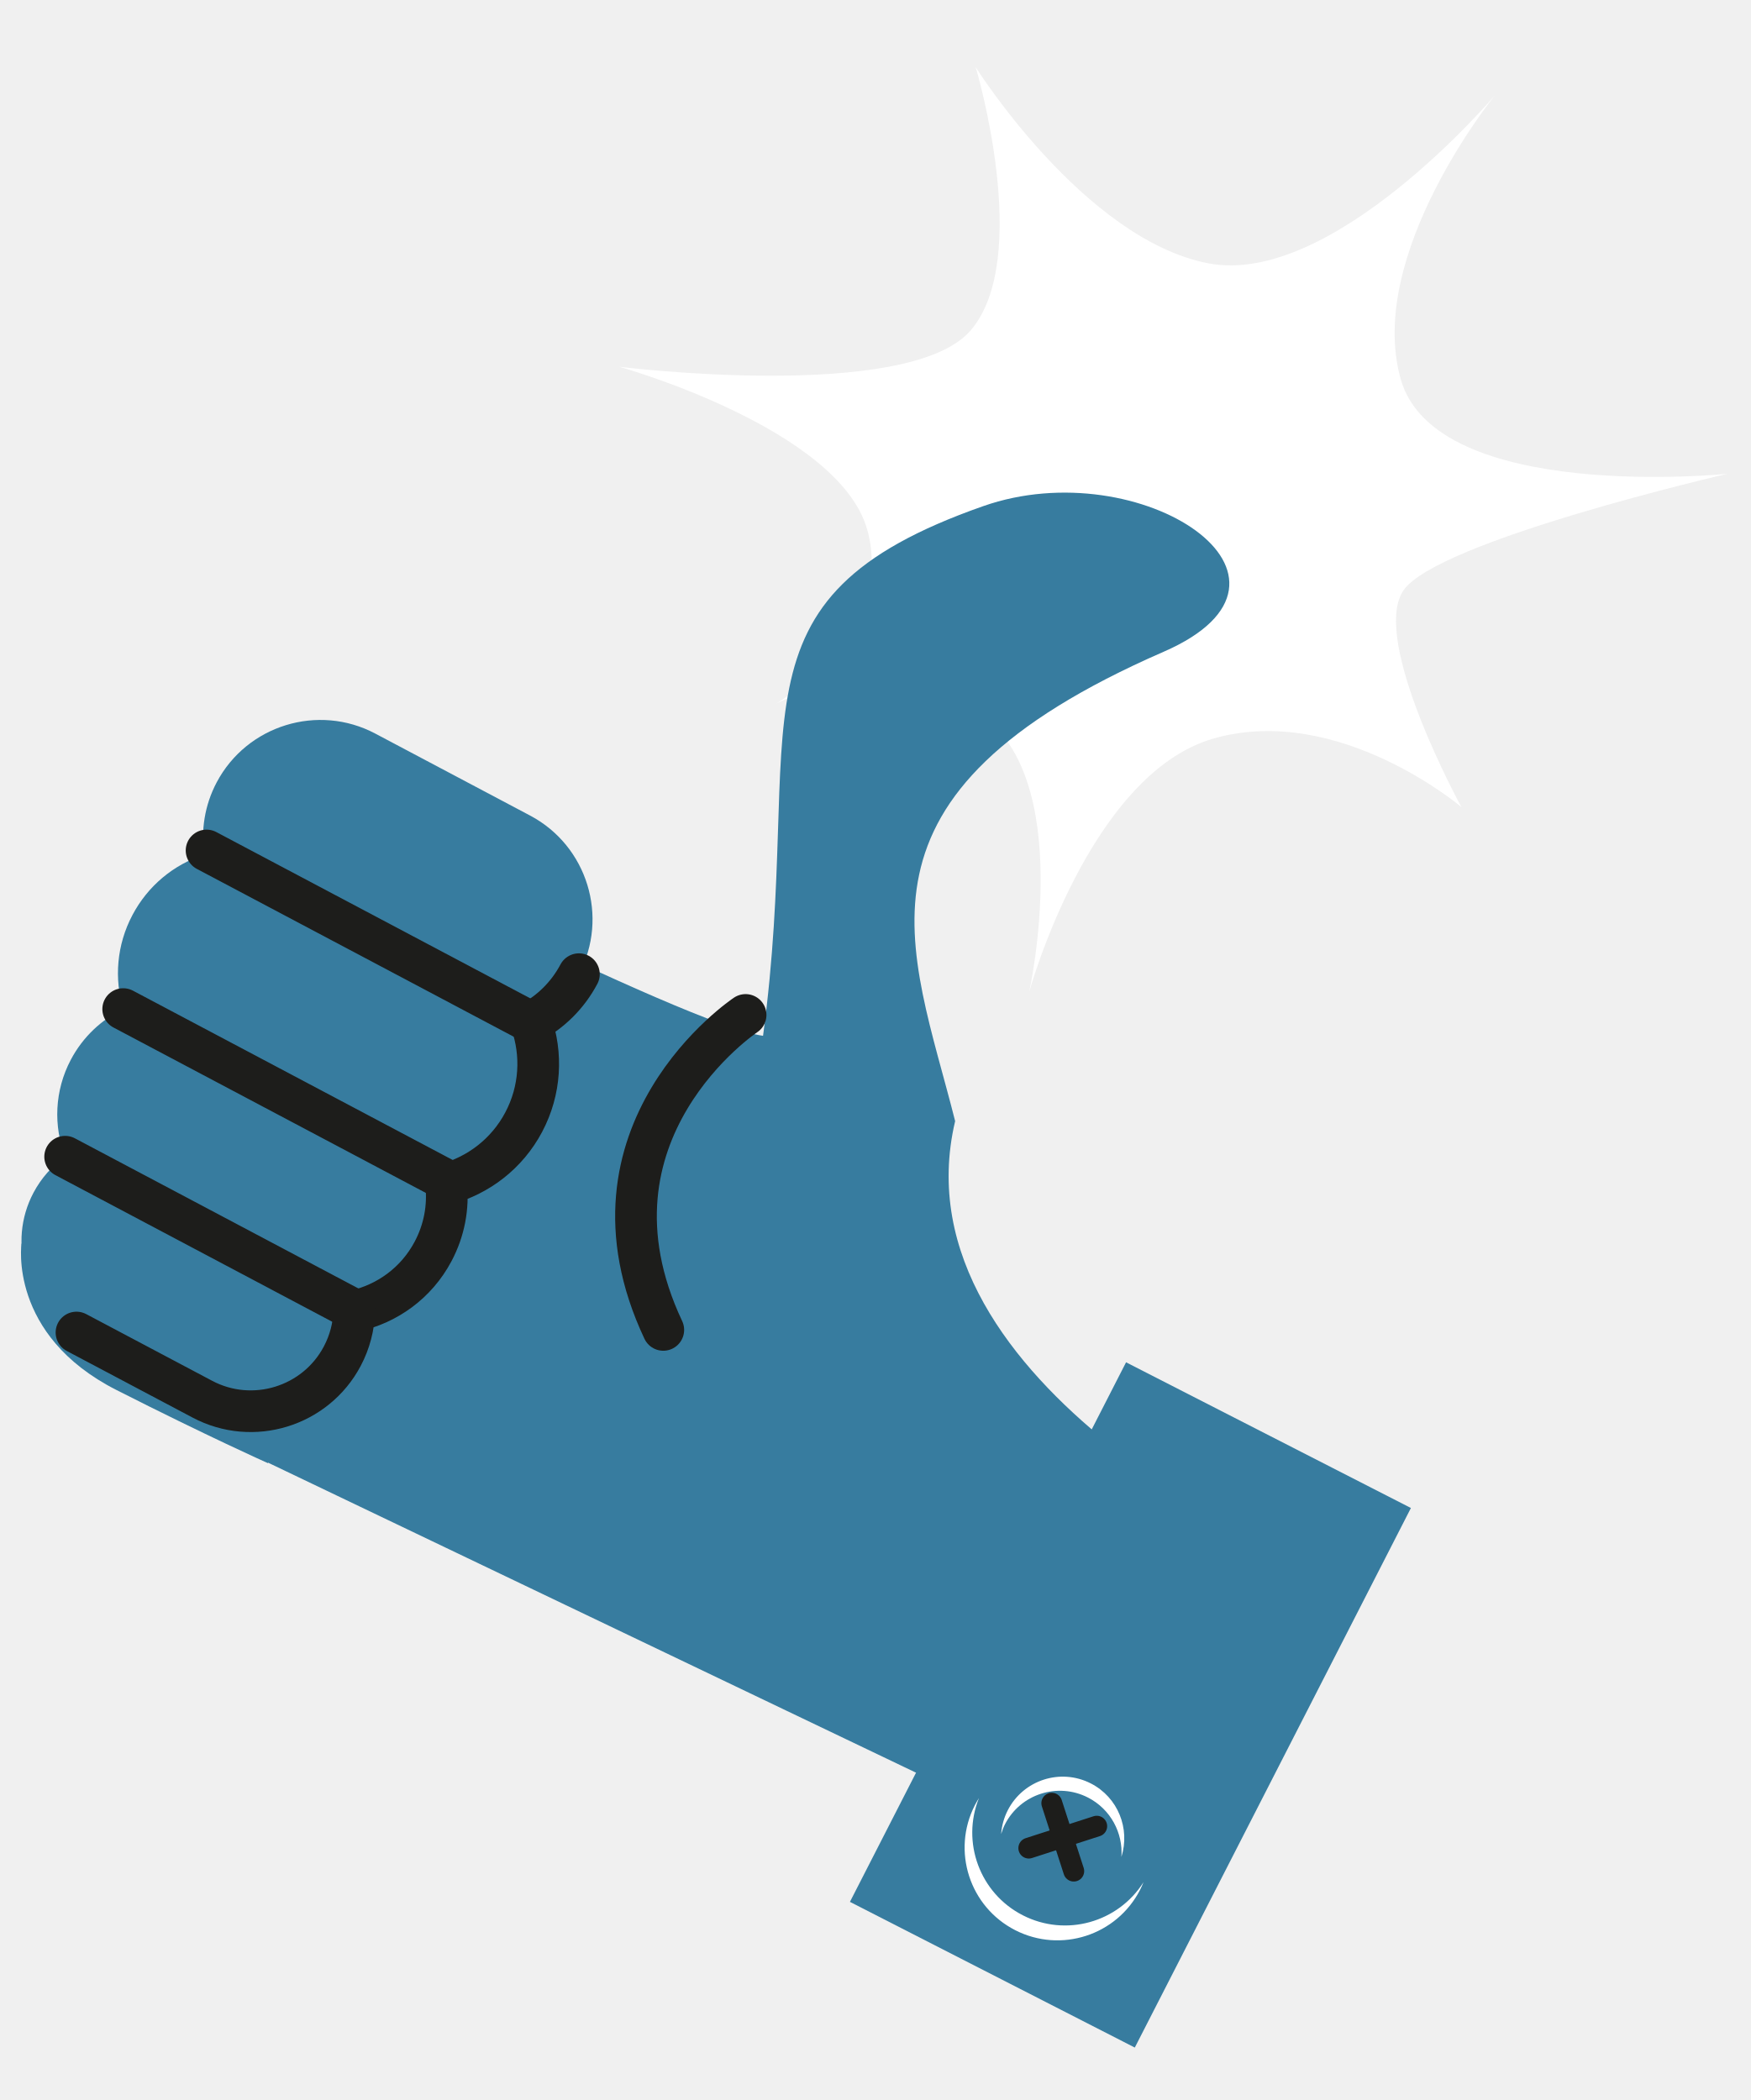
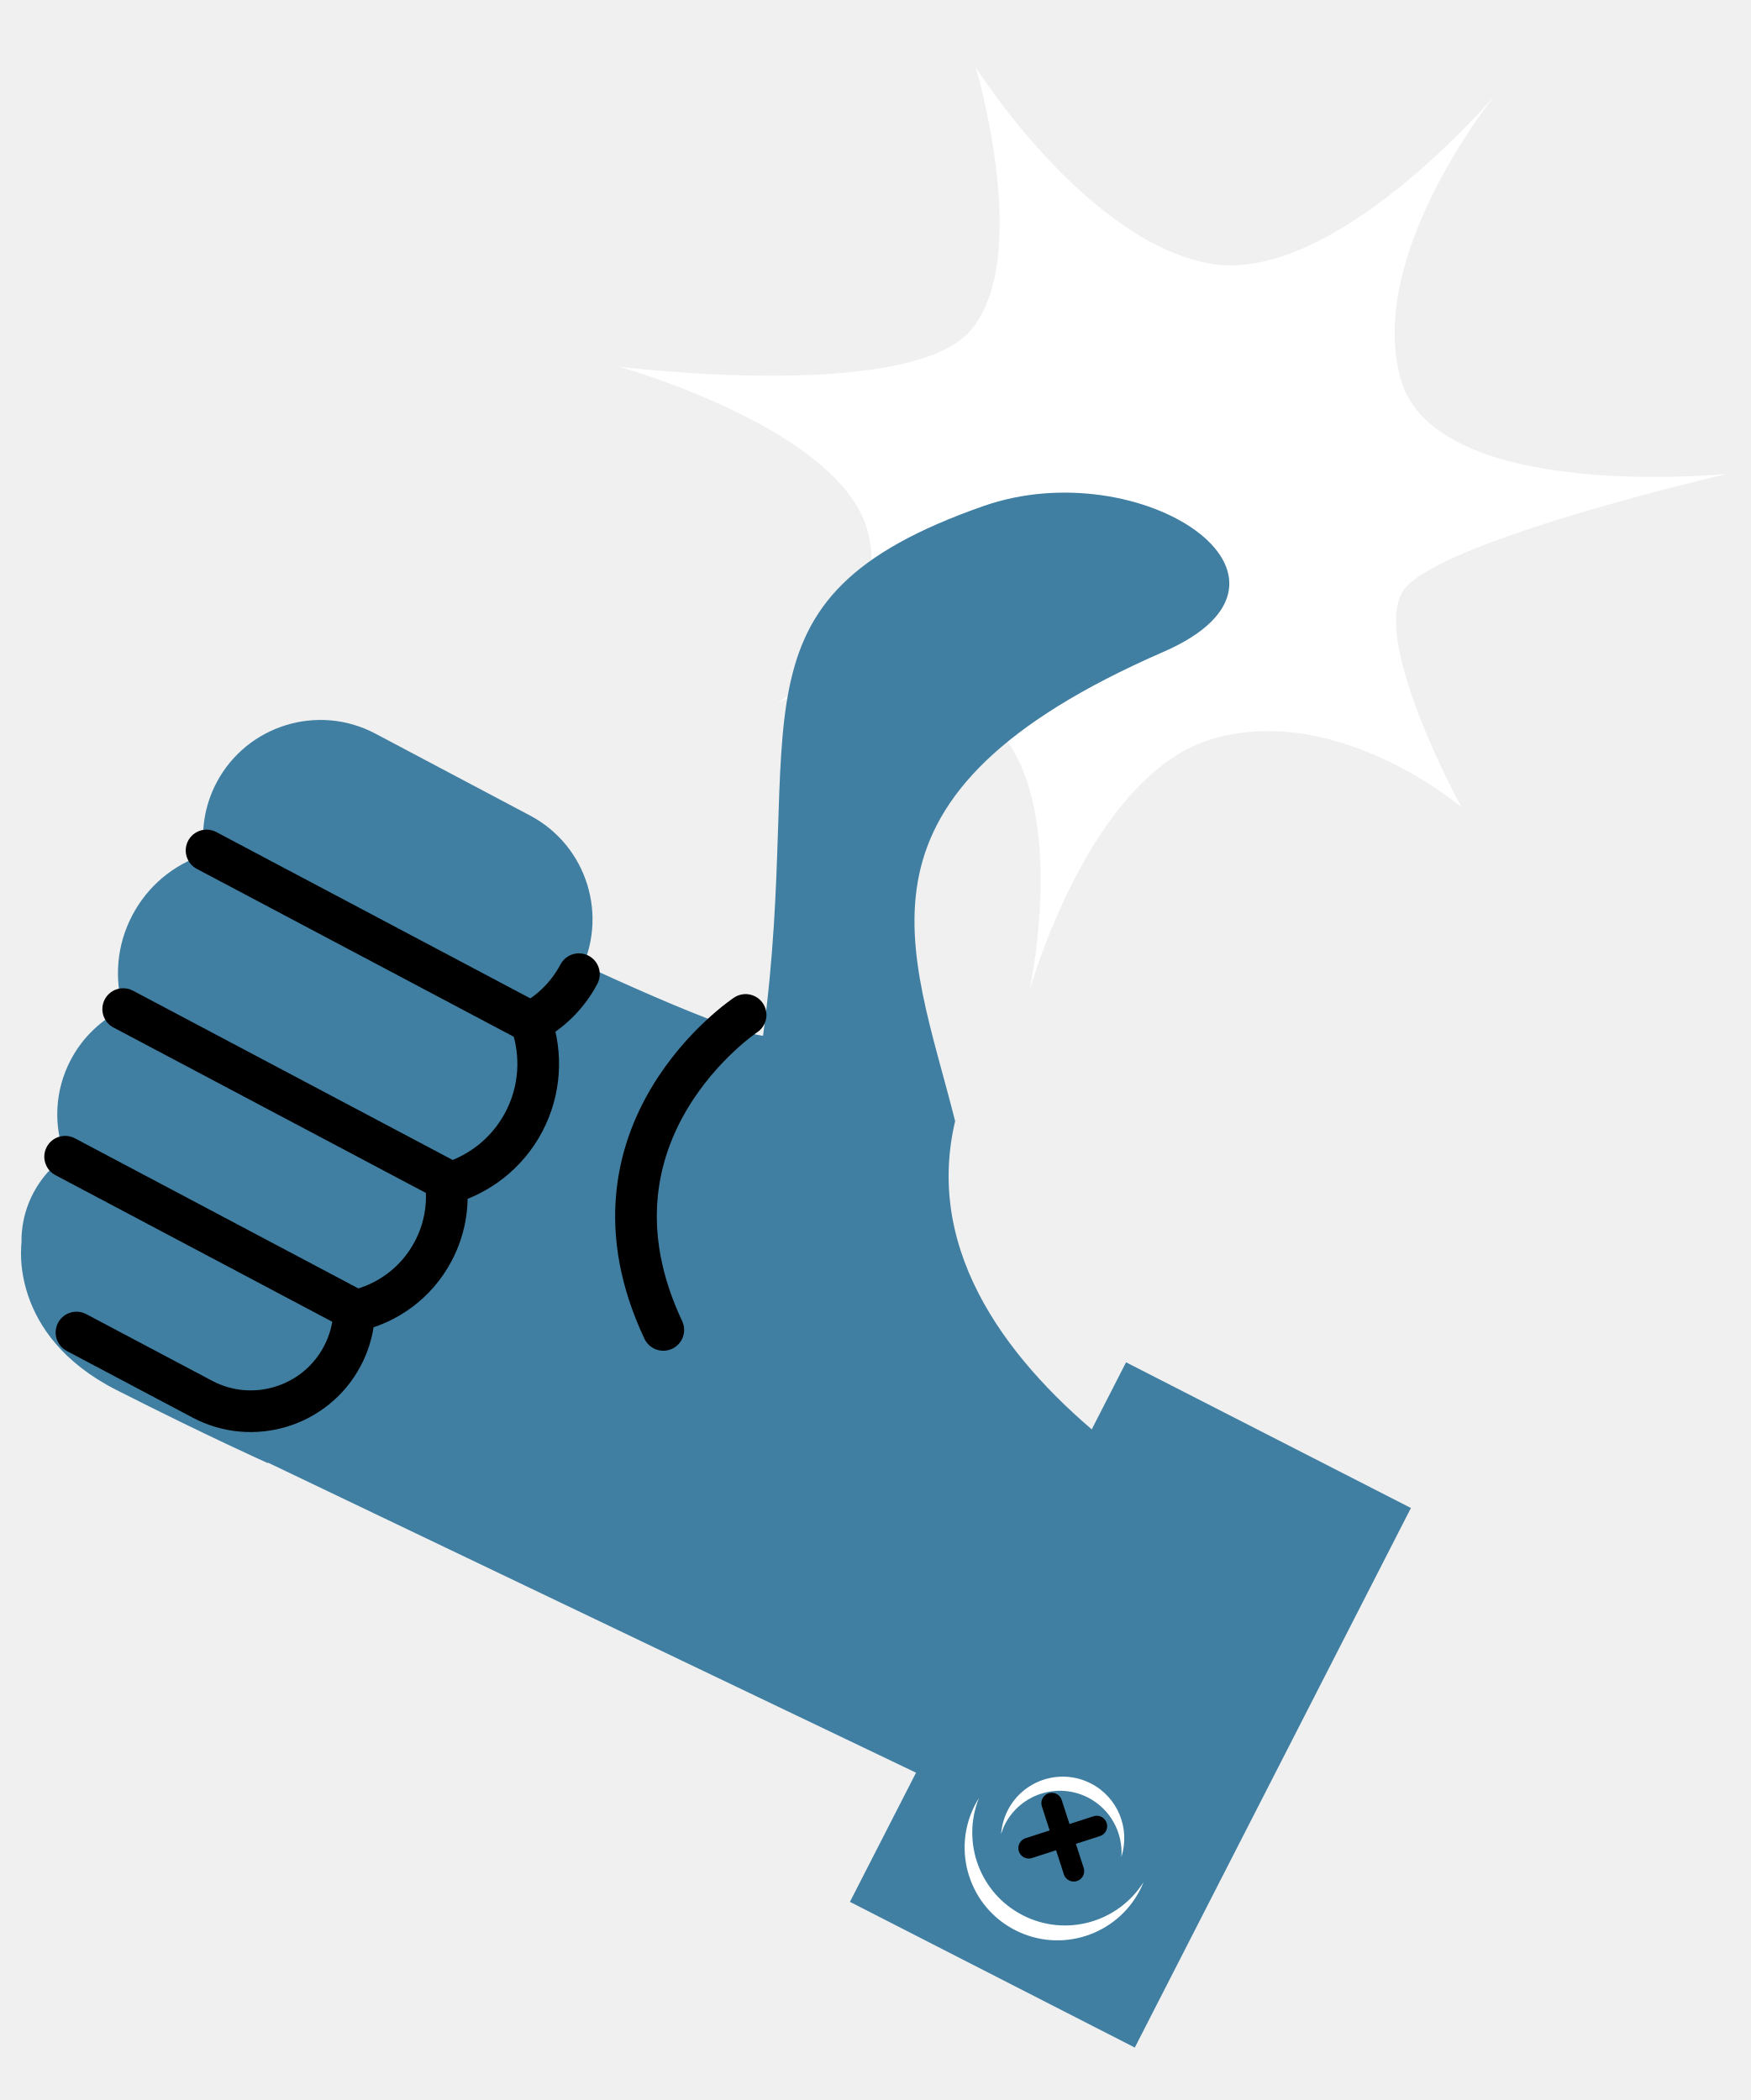
<svg xmlns="http://www.w3.org/2000/svg" version="1.1" width="400" height="480" id="svg3234">
  <defs id="defs3236" />
  <g transform="matrix(1.25,0,0,-1.25,222.9638,15.36295)" id="g3043">
    <path d="m 0,0 c 0,0 10.425,-34.838 -0.903,-48.104 -11.325,-13.257 -64.224,-6.677 -64.224,-6.677 0,0 40.053,-11.203 45.296,-29.78 5.241,-18.569 -16.58,-31.794 -16.58,-31.794 0,0 17.742,9.91 36.382,-1.411 18.633,-11.326 9.822,-51.267 9.822,-51.267 0,0 10.967,39.871 33.792,46.311 22.828,6.441 45.204,-12.566 45.204,-12.566 0,0 -16.722,30.497 -10.612,39.593 6.109,9.097 59.228,21.344 59.228,21.344 0,0 -53.289,-5.448 -59.711,17.32 -6.429,22.761 17.16,51.822 17.16,51.822 0,0 -29.646,-35.042 -52.357,-30.648 C 19.787,-31.459 0,0 0,0" id="path3045" style="fill:#ffffff;fill-opacity:1;fill-rule:nonzero;stroke:none" />
  </g>
  <g transform="matrix(1.25,0,0,-1.25,174.3663,236.7546)" id="g3047">
-     <path d="M 0,0 C 7.746,57.504 -8.4,79.787 40.256,96.855 69.036,106.951 104.109,83.686 73.221,70.219 13,43.959 27.008,16.546 35.117,-15.602 23.549,-64.488 99.995,-96.865 99.995,-96.865 97.868,-112.654 78.268,-158.818 78.268,-158.818 l -191.016,91.416 25.284,107.097 C -87.464,39.695 -13.793,1.858 0,0" id="path3049" style="fill:#377c9f;fill-opacity:1;fill-rule:nonzero;stroke:none" />
+     <path d="M 0,0 C 7.746,57.504 -8.4,79.787 40.256,96.855 69.036,106.951 104.109,83.686 73.221,70.219 13,43.959 27.008,16.546 35.117,-15.602 23.549,-64.488 99.995,-96.865 99.995,-96.865 97.868,-112.654 78.268,-158.818 78.268,-158.818 l -191.016,91.416 25.284,107.097 C -87.464,39.695 -13.793,1.858 0,0" id="path3049" style="fill:#407fa2;fill-opacity:1;fill-rule:nonzero;stroke:none" />
  </g>
  <g transform="matrix(1.25,0,0,-1.25,26.60755,317.7117)" id="g3051">
-     <path d="M 0,0 C 16.682,-8.471 27.684,-13.373 27.684,-13.373 L 35.573,0.875 -17.349,26.791 C -17.349,26.791 -19.847,10.08 0,0" id="path3053" style="fill:#377c9f;fill-opacity:1;fill-rule:nonzero;stroke:none" />
+     <path d="M 0,0 C 16.682,-8.471 27.684,-13.373 27.684,-13.373 L 35.573,0.875 -17.349,26.791 C -17.349,26.791 -19.847,10.08 0,0" id="path3053" style="fill:#407fa2;fill-opacity:1;fill-rule:nonzero;stroke:none" />
  </g>
  <g transform="matrix(1.25,0,0,-1.25,170.3808,231.9866)" id="g3055">
-     <path d="M 0,0 C 0,0 -32.099,-21.365 -15.046,-57.594" id="path3057" style="fill:none;stroke:#1d1d1b;stroke-width:7.619;stroke-linecap:round;stroke-linejoin:miter;stroke-miterlimit:10;stroke-opacity:1;stroke-dasharray:none" />
+     <path d="M 0,0 C 0,0 -32.099,-21.365 -15.046,-57.594" id="path3057" style="fill:none;stroke:#000000;stroke-width:7.619;stroke-linecap:round;stroke-linejoin:miter;stroke-miterlimit:10;stroke-opacity:1;stroke-dasharray:none" />
  </g>
  <g transform="matrix(1.25,0,0,-1.25,119.6764,256.4909)" id="g3059">
-     <path d="m 0,0 c 3.098,5.85 3.389,12.449 1.354,18.246 3.599,1.947 6.679,4.935 8.735,8.813 5.536,10.455 1.537,23.464 -8.917,29 l -28.301,14.99 c -10.45,5.543 -23.46,1.543 -28.998,-8.91 -2.229,-4.211 -2.91,-8.834 -2.253,-13.215 -5.684,-1.843 -10.341,-5.746 -13.141,-11.037 -2.917,-5.504 -3.352,-11.666 -1.699,-17.211 -3.952,-1.918 -7.351,-5.065 -9.561,-9.237 -3.02,-5.701 -3.203,-12.163 -1.051,-17.759 -2.35,-1.659 -4.352,-3.873 -5.787,-6.581 -4.879,-9.214 -1.356,-20.683 7.859,-25.568 l 23.021,-12.195 c 9.214,-4.881 20.686,-1.354 25.564,7.857 1.4,2.639 2.107,5.461 2.193,8.258 5.963,1.295 11.343,5.111 14.416,10.914 2.032,3.832 2.836,8.084 2.383,12.301 5.878,1.606 11.113,5.535 14.182,11.33 L 0,0 z" id="path3061" style="fill:#377c9f;fill-opacity:1;fill-rule:nonzero;stroke:none" />
+     <path d="m 0,0 c 3.098,5.85 3.389,12.449 1.354,18.246 3.599,1.947 6.679,4.935 8.735,8.813 5.536,10.455 1.537,23.464 -8.917,29 l -28.301,14.99 c -10.45,5.543 -23.46,1.543 -28.998,-8.91 -2.229,-4.211 -2.91,-8.834 -2.253,-13.215 -5.684,-1.843 -10.341,-5.746 -13.141,-11.037 -2.917,-5.504 -3.352,-11.666 -1.699,-17.211 -3.952,-1.918 -7.351,-5.065 -9.561,-9.237 -3.02,-5.701 -3.203,-12.163 -1.051,-17.759 -2.35,-1.659 -4.352,-3.873 -5.787,-6.581 -4.879,-9.214 -1.356,-20.683 7.859,-25.568 l 23.021,-12.195 c 9.214,-4.881 20.686,-1.354 25.564,7.857 1.4,2.639 2.107,5.461 2.193,8.258 5.963,1.295 11.343,5.111 14.416,10.914 2.032,3.832 2.836,8.084 2.383,12.301 5.878,1.606 11.113,5.535 14.182,11.33 L 0,0 z" id="path3061" style="fill:#407fa2;fill-opacity:1;fill-rule:nonzero;stroke:none" />
  </g>
  <g transform="matrix(1.25,0,0,-1.25,17.47667,304.5768)" id="g3063">
-     <path d="m 0,0 23.021,-12.195 c 9.213,-4.881 20.686,-1.354 25.564,7.857 1.399,2.639 2.106,5.461 2.192,8.258 5.964,1.295 11.344,5.111 14.416,10.914 2.033,3.832 2.836,8.084 2.384,12.301 5.878,1.606 11.112,5.535 14.182,11.33 l 0.001,0.004 c 3.097,5.849 3.388,12.449 1.353,18.246 3.6,1.947 6.68,4.934 8.736,8.812" id="path3065" style="fill:none;stroke:#1d1d1b;stroke-width:7.619;stroke-linecap:round;stroke-linejoin:round;stroke-miterlimit:10;stroke-opacity:1;stroke-dasharray:none" />
+     <path d="m 0,0 23.021,-12.195 c 9.213,-4.881 20.686,-1.354 25.564,7.857 1.399,2.639 2.106,5.461 2.192,8.258 5.964,1.295 11.344,5.111 14.416,10.914 2.033,3.832 2.836,8.084 2.384,12.301 5.878,1.606 11.112,5.535 14.182,11.33 l 0.001,0.004 c 3.097,5.849 3.388,12.449 1.353,18.246 3.6,1.947 6.68,4.934 8.736,8.812" id="path3065" style="fill:none;stroke:#000000;stroke-width:7.619;stroke-linecap:round;stroke-linejoin:round;stroke-miterlimit:10;stroke-opacity:1;stroke-dasharray:none" />
  </g>
  <g transform="matrix(1.25,0,0,-1.25,121.3683,233.6833)" id="g3067">
-     <path d="M 0,0 -59.332,31.432" id="path3069" style="fill:none;stroke:#1d1d1b;stroke-width:7.619;stroke-linecap:round;stroke-linejoin:round;stroke-miterlimit:10;stroke-opacity:1;stroke-dasharray:none" />
+     <path d="M 0,0 -59.332,31.432" id="path3069" style="fill:none;stroke:#000000;stroke-width:7.619;stroke-linecap:round;stroke-linejoin:round;stroke-miterlimit:10;stroke-opacity:1;stroke-dasharray:none" />
  </g>
  <g transform="matrix(1.25,0,0,-1.25,28.15167,230.6462)" id="g3071">
-     <path d="M 0,0 59.345,-31.434" id="path3073" style="fill:none;stroke:#1d1d1b;stroke-width:7.619;stroke-linecap:round;stroke-linejoin:round;stroke-miterlimit:10;stroke-opacity:1;stroke-dasharray:none" />
+     <path d="M 0,0 59.345,-31.434" id="path3073" style="fill:none;stroke:#000000;stroke-width:7.619;stroke-linecap:round;stroke-linejoin:round;stroke-miterlimit:10;stroke-opacity:1;stroke-dasharray:none" />
  </g>
  <g transform="matrix(1.25,0,0,-1.25,14.8863,264.3913)" id="g3075">
-     <path d="M 0,0 52.943,-28.047" id="path3077" style="fill:none;stroke:#1d1d1b;stroke-width:7.619;stroke-linecap:round;stroke-linejoin:round;stroke-miterlimit:10;stroke-opacity:1;stroke-dasharray:none" />
+     <path d="M 0,0 52.943,-28.047" id="path3077" style="fill:none;stroke:#000000;stroke-width:7.619;stroke-linecap:round;stroke-linejoin:round;stroke-miterlimit:10;stroke-opacity:1;stroke-dasharray:none" />
  </g>
  <g transform="matrix(1.25,0,0,-1.25,194.2217,434.7112)" id="g3079">
-     <path d="M 0,0 52.077,-26.641 102.553,72.021 50.479,98.662 0,0 z" id="path3081" style="fill:#377c9f;fill-opacity:1;fill-rule:nonzero;stroke:none" />
+     <path d="M 0,0 52.077,-26.641 102.553,72.021 50.479,98.662 0,0 z" id="path3081" style="fill:#407fa2;fill-opacity:1;fill-rule:nonzero;stroke:none" />
  </g>
  <g transform="matrix(1.25,0,0,-1.25,233.7243,437.7776)" id="g3083">
    <path d="M 0,0 C 7.877,-4.037 17.432,-1.301 22.066,6.053 21.877,5.578 21.675,5.113 21.44,4.658 17.166,-3.688 6.95,-6.986 -1.393,-2.721 -9.74,1.548 -13.037,11.771 -8.771,20.113 c 0.235,0.463 0.494,0.893 0.76,1.328 C -11.26,13.381 -7.886,4.031 0,0" id="path3085" style="fill:#ffffff;fill-opacity:1;fill-rule:nonzero;stroke:none" />
  </g>
  <g transform="matrix(1.25,0,0,-1.25,248.6156,410.8659)" id="g3087">
    <path d="m 0,0 c -5.546,2.835 -12.346,0.639 -15.182,-4.908 -0.292,-0.573 -0.497,-1.164 -0.688,-1.756 0.105,1.469 0.497,2.94 1.208,4.336 2.844,5.547 9.641,7.746 15.186,4.906 C 5.499,0.031 7.744,-5.695 6.114,-10.85 6.425,-6.477 4.153,-2.129 0,0" id="path3089" style="fill:#ffffff;fill-opacity:1;fill-rule:nonzero;stroke:none" />
  </g>
  <g transform="matrix(1.25,0,0,-1.25,240.3491,412.1574)" id="g3091">
-     <path d="M 0,0 4.017,-12.42" id="path3093" style="fill:none;stroke:#1d1d1b;stroke-width:3.81;stroke-linecap:round;stroke-linejoin:miter;stroke-miterlimit:10;stroke-opacity:1;stroke-dasharray:none" />
+     <path d="M 0,0 4.017,-12.42" id="path3093" style="fill:none;stroke:#000000;stroke-width:3.81;stroke-linecap:round;stroke-linejoin:miter;stroke-miterlimit:10;stroke-opacity:1;stroke-dasharray:none" />
  </g>
  <g transform="matrix(1.25,0,0,-1.25,250.6188,417.4113)" id="g3095">
-     <path d="M 0,0 -12.42,-4.012" id="path3097" style="fill:none;stroke:#1d1d1b;stroke-width:3.81;stroke-linecap:round;stroke-linejoin:miter;stroke-miterlimit:10;stroke-opacity:1;stroke-dasharray:none" />
+     <path d="M 0,0 -12.42,-4.012" id="path3097" style="fill:none;stroke:#000000;stroke-width:3.81;stroke-linecap:round;stroke-linejoin:miter;stroke-miterlimit:10;stroke-opacity:1;stroke-dasharray:none" />
  </g>
</svg>
